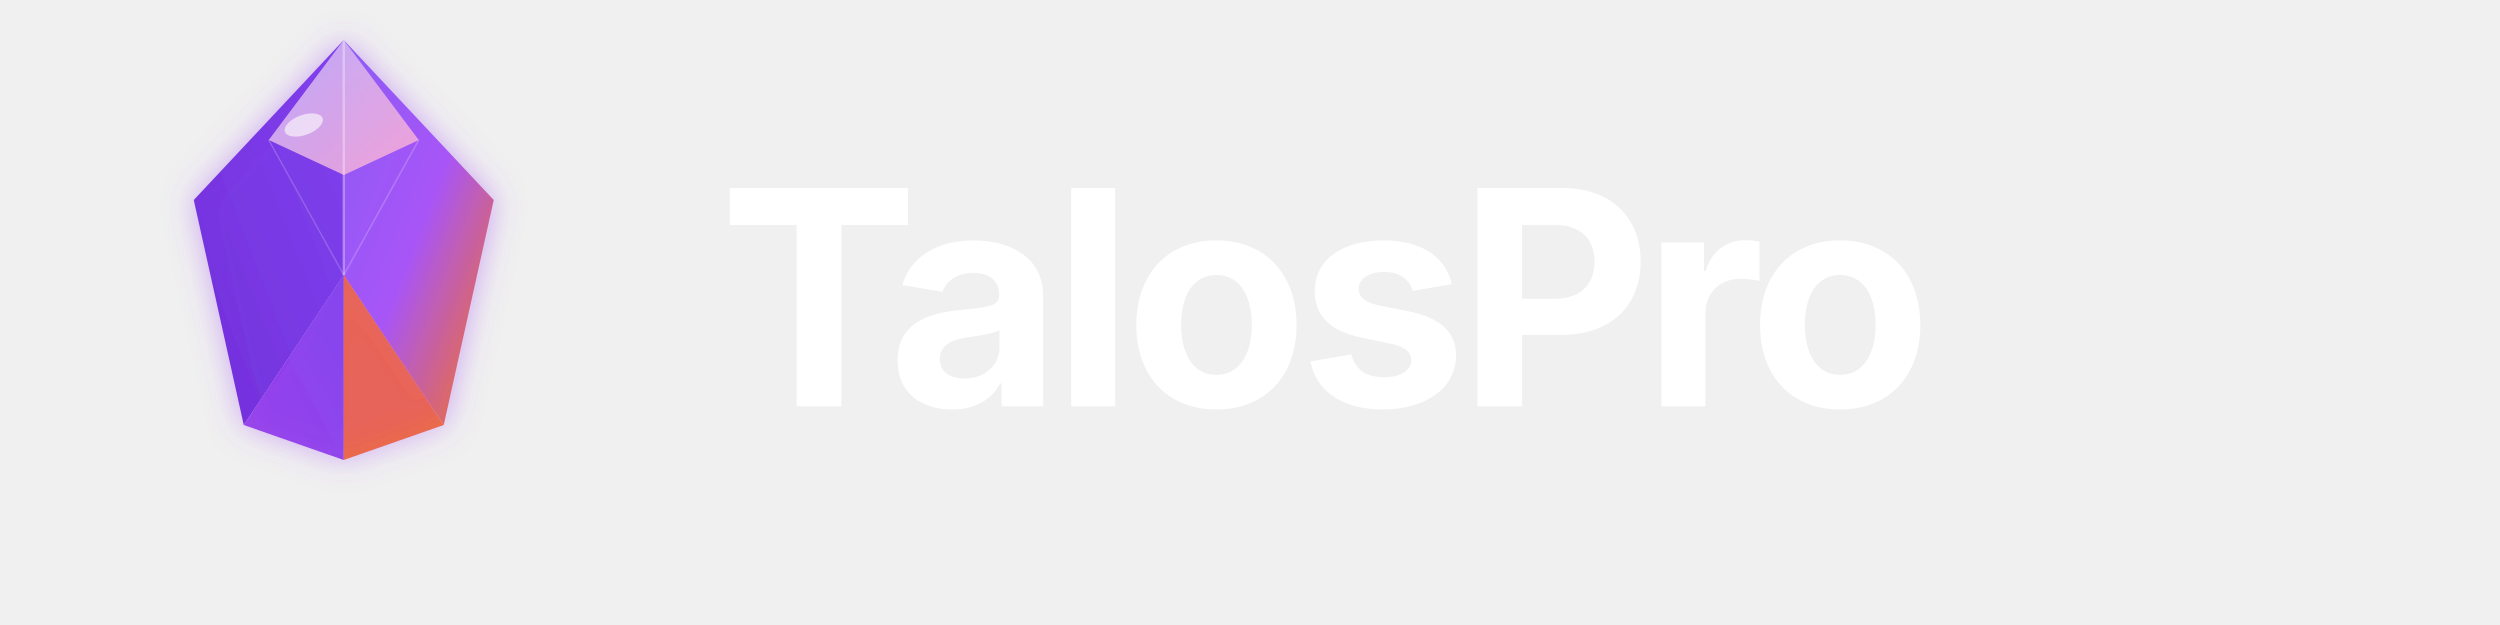
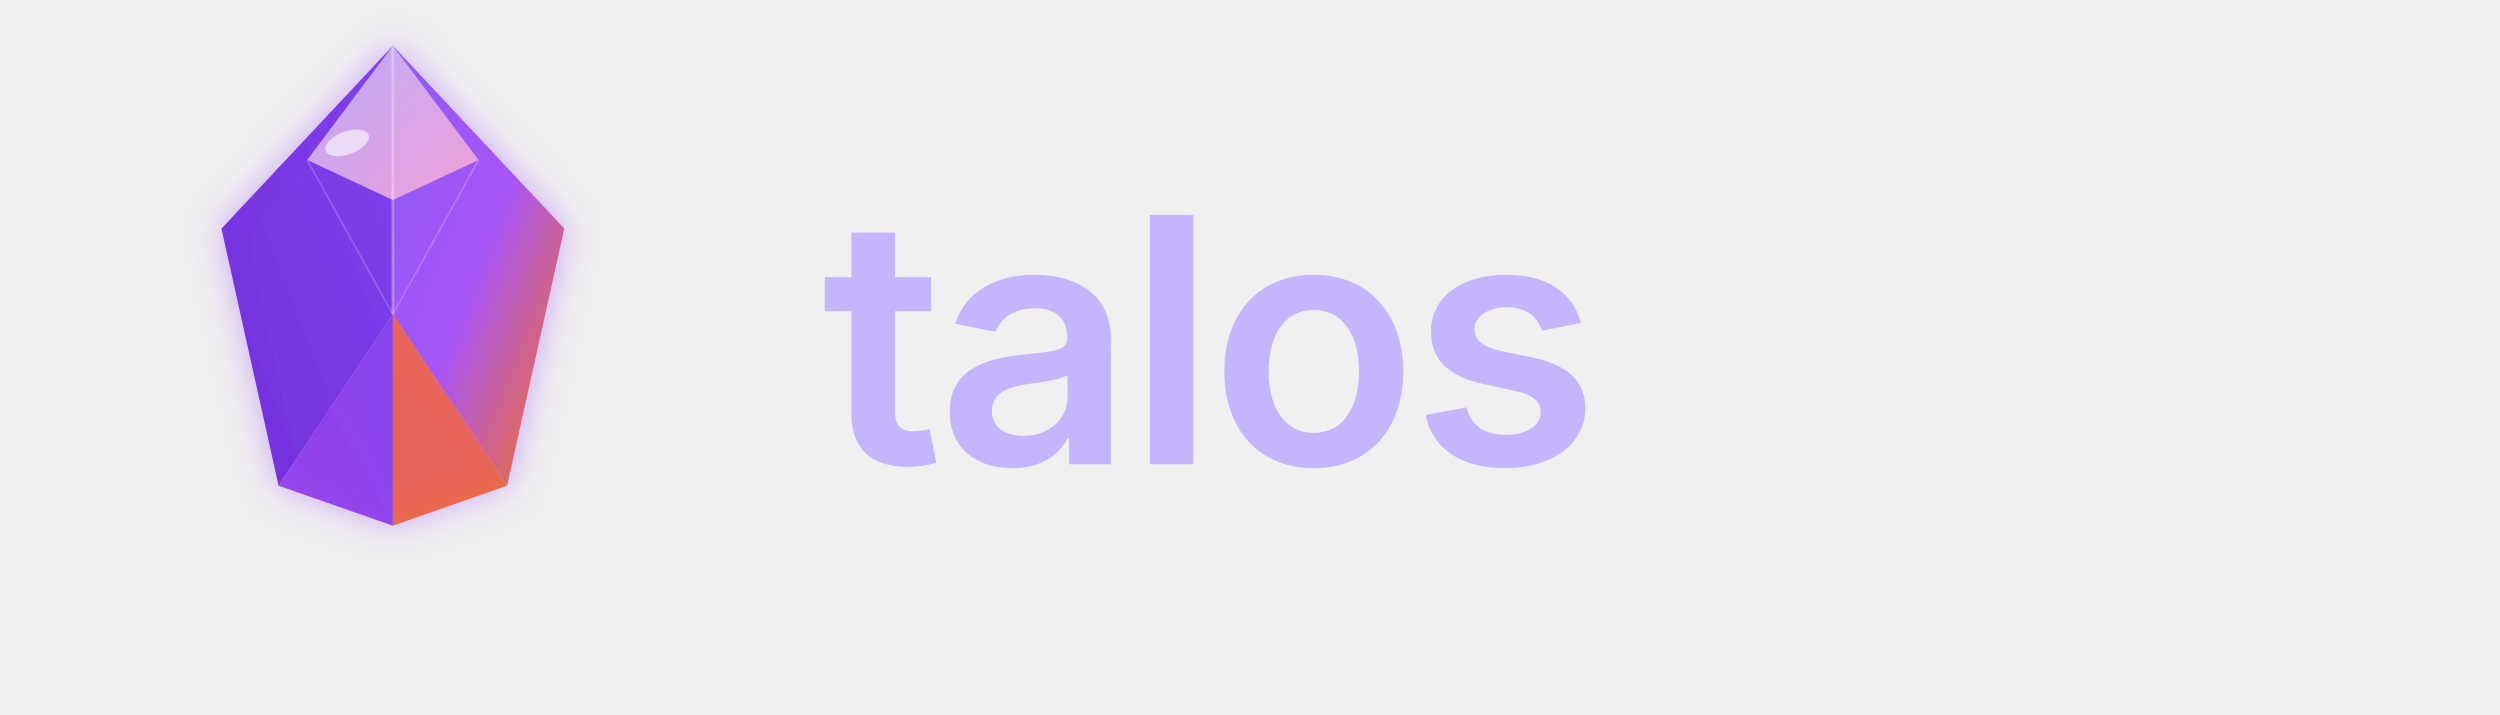
- <svg xmlns="http://www.w3.org/2000/svg" viewBox="0 0 400 100">
+ <svg xmlns="http://www.w3.org/2000/svg" viewBox="0 0 350 100">
  <defs>
    <linearGradient id="warmGradient" x1="0%" y1="0%" x2="100%" y2="100%">
      <stop offset="0%" stop-color="#8B5CF6" />
      <stop offset="50%" stop-color="#A855F7" />
      <stop offset="100%" stop-color="#F97316" />
    </linearGradient>
    <linearGradient id="highlightGradient" x1="0%" y1="0%" x2="100%" y2="100%">
      <stop offset="0%" stop-color="#C4B5FD" />
      <stop offset="100%" stop-color="#F9A8D4" />
    </linearGradient>
    <linearGradient id="shadowGradient" x1="100%" y1="0%" x2="0%" y2="100%">
      <stop offset="0%" stop-color="#7C3AED" />
      <stop offset="100%" stop-color="#9333EA" />
    </linearGradient>
    <linearGradient id="deepGradient" x1="0%" y1="100%" x2="100%" y2="0%">
      <stop offset="0%" stop-color="#6D28D9" />
      <stop offset="100%" stop-color="#7C3AED" />
    </linearGradient>
-     <filter id="glow" x="-50%" y="-50%" width="200%" height="200%">
-       <feGaussianBlur stdDeviation="2" result="coloredBlur" />
-       <feMerge>
-         <feMergeNode in="coloredBlur" />
-         <feMergeNode in="SourceGraphic" />
-       </feMerge>
-     </filter>
    <filter id="outerGlow" x="-50%" y="-50%" width="200%" height="200%">
      <feGaussianBlur stdDeviation="3" result="blur" />
      <feFlood flood-color="#A855F7" flood-opacity="0.5" />
      <feComposite in2="blur" operator="in" />
      <feMerge>
        <feMergeNode />
        <feMergeNode in="SourceGraphic" />
      </feMerge>
    </filter>
  </defs>
  <g transform="translate(15, 0) scale(0.8)" filter="url(#outerGlow)">
    <polygon points="50,8 20,40 30,85 50,55" fill="url(#deepGradient)" opacity="0.95" />
    <polygon points="50,8 80,40 70,85 50,55" fill="url(#warmGradient)" />
    <polygon points="30,85 50,55 50,92" fill="url(#shadowGradient)" opacity="0.9" />
    <polygon points="70,85 50,55 50,92" fill="#EA580C" opacity="0.85" />
    <polygon points="50,8 35,28 50,35 65,28" fill="url(#highlightGradient)" opacity="0.9" />
    <line x1="50" y1="8" x2="50" y2="55" stroke="#fff" stroke-width="0.5" opacity="0.3" />
    <line x1="35" y1="28" x2="50" y2="55" stroke="#fff" stroke-width="0.3" opacity="0.2" />
    <line x1="65" y1="28" x2="50" y2="55" stroke="#fff" stroke-width="0.3" opacity="0.2" />
    <ellipse cx="42" cy="25" rx="4" ry="2" fill="#fff" opacity="0.6" transform="rotate(-20 42 25)" />
  </g>
-   <text x="115" y="65" font-family="Inter, -apple-system, BlinkMacSystemFont, 'Segoe UI', sans-serif" font-size="48" font-weight="700" letter-spacing="-1.5" fill="#FFFFFF">TalosPro</text>
+   <text x="115" y="65" font-family="Inter, -apple-system, BlinkMacSystemFont, 'Segoe UI', sans-serif" font-size="48" font-weight="600" letter-spacing="-1" fill="#C4B5FD">talos</text>
</svg>
